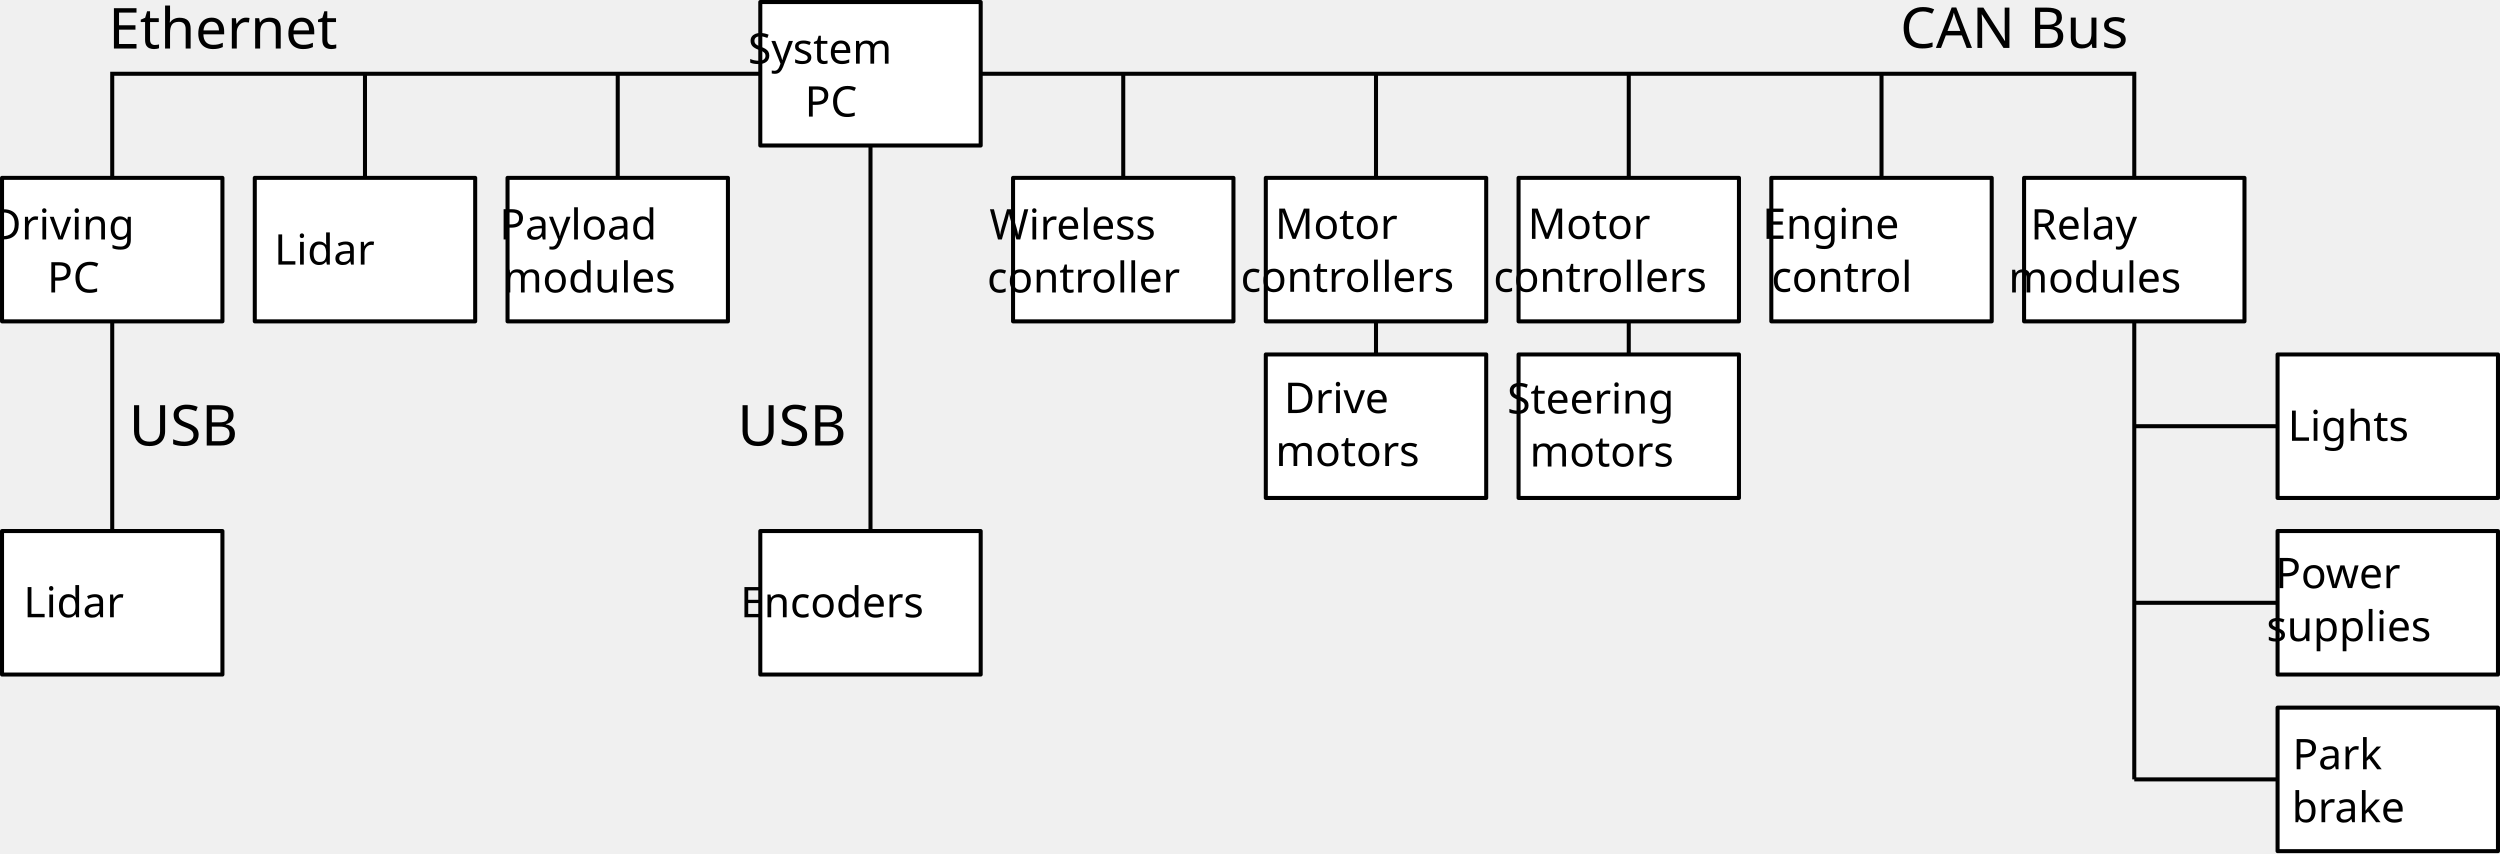
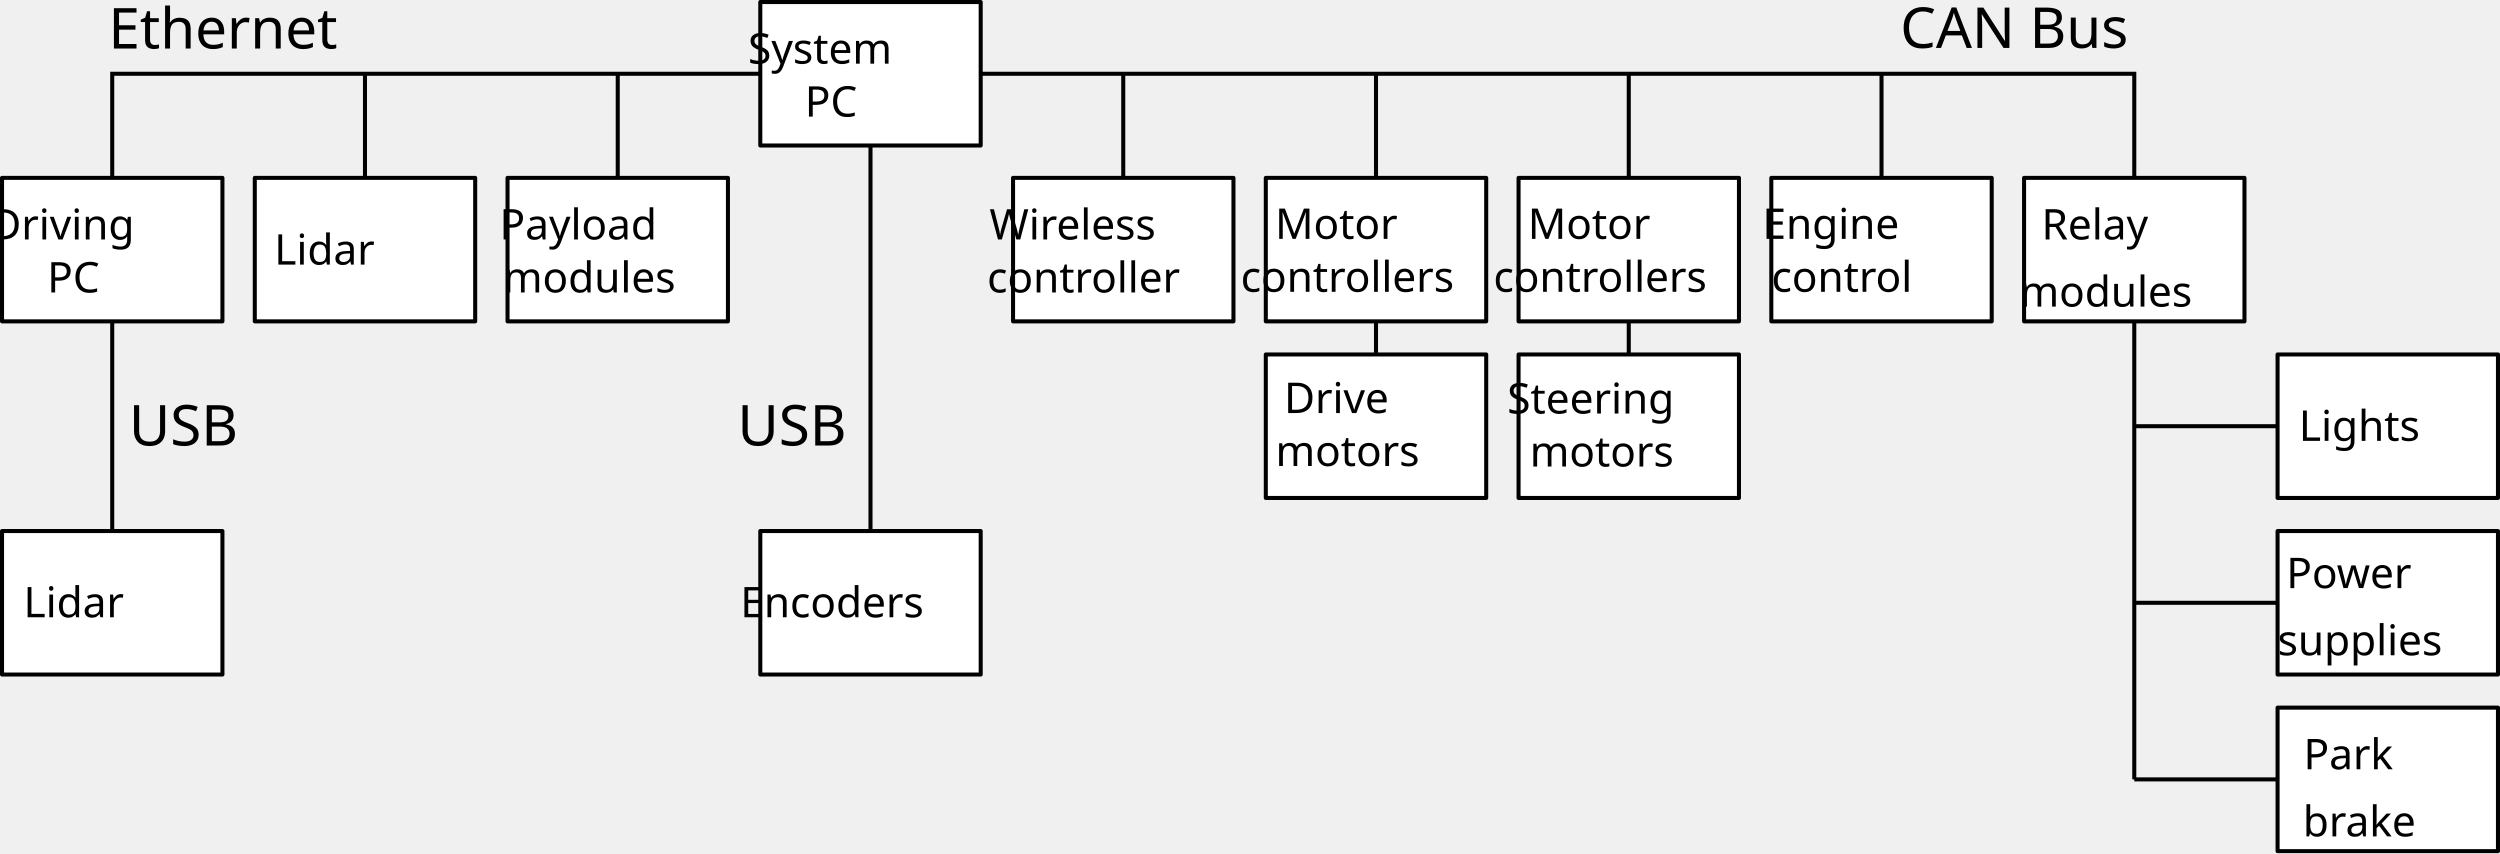
<svg xmlns="http://www.w3.org/2000/svg" width="390pt" height="133.092pt" viewBox="0 0 487.5 166.366" id="svg2" version="1.1">
  <defs id="defs4" />
  <g id="layer1" transform="translate(-1571.429,-914.5484)">
    <g id="g6578" transform="translate(89.11719,62.88171)" />
    <g id="g6595" transform="matrix(0.7888089,0,0,0.7888089,500.8885,175.0827)">
      <rect y="937.946" x="1545.111" height="35.471" width="54.484" id="rect4136-6-1" style="fill:#ffffff;fill-opacity:1;stroke:#000000;stroke-width:1;stroke-linecap:round;stroke-linejoin:round;stroke-miterlimit:4;stroke-dasharray:none;stroke-opacity:1" />
      <text id="text4147-7-7" y="953.177" x="1572.13" style="font-style:normal;font-variant:normal;font-weight:normal;font-stretch:normal;font-size:10.472px;line-height:125%;font-family:cmr10;-inkscape-font-specification:cmr10;text-align:center;letter-spacing:0px;word-spacing:0px;text-anchor:middle;fill:#000000;fill-opacity:1;stroke:none;stroke-width:1px;stroke-linecap:butt;stroke-linejoin:miter;stroke-opacity:1" xml:space="preserve">
        <tspan y="953.177" x="1572.13" id="tspan4525-1">System</tspan>
        <tspan y="966.267" x="1572.13" id="tspan4532-1">PC</tspan>
      </text>
    </g>
    <g id="g6572" transform="matrix(0.7888089,0,0,0.7888089,401.878,140.5022)">
      <rect y="1025.256" x="1733.114" height="35.471" width="54.484" id="rect4136-6-06-6-1" style="fill:#ffffff;fill-opacity:1;stroke:#000000;stroke-width:1;stroke-linecap:round;stroke-linejoin:round;stroke-miterlimit:4;stroke-dasharray:none;stroke-opacity:1" />
      <text id="text4147-7-2-6-7" y="1040.487" x="1760.086" style="font-style:normal;font-variant:normal;font-weight:normal;font-stretch:normal;font-size:10.472px;line-height:125%;font-family:cmr10;-inkscape-font-specification:cmr10;text-align:center;letter-spacing:0px;word-spacing:0px;text-anchor:middle;fill:#000000;fill-opacity:1;stroke:none;stroke-width:1px;stroke-linecap:butt;stroke-linejoin:miter;stroke-opacity:1" xml:space="preserve">
        <tspan y="1040.487" x="1760.086" id="tspan4291-4-0">Wireless</tspan>
        <tspan y="1053.577" x="1760.086" id="tspan4816-4">controller</tspan>
      </text>
    </g>
    <g id="g7087" transform="translate(-98.72039,-3.6367187e-5)">
      <rect y="949.233" x="2015.557" height="27.98" width="42.977" id="rect4136-2-9-0" style="fill:#ffffff;fill-opacity:1;stroke:#000000;stroke-width:0.789;stroke-linecap:round;stroke-linejoin:round;stroke-miterlimit:4;stroke-dasharray:none;stroke-opacity:1" />
      <text id="text4147-93-3-8" y="961.127" x="2036.829" style="font-style:normal;font-variant:normal;font-weight:normal;font-stretch:normal;font-size:8.261px;line-height:125%;font-family:cmr10;-inkscape-font-specification:cmr10;text-align:center;letter-spacing:0px;word-spacing:0px;text-anchor:middle;fill:#000000;fill-opacity:1;stroke:none;stroke-width:1px;stroke-linecap:butt;stroke-linejoin:miter;stroke-opacity:1" xml:space="preserve">
        <tspan y="961.127" x="2036.829" id="tspan4149-1-7-5">Engine</tspan>
        <tspan id="tspan4151-9-4-1" y="971.453" x="2036.829">control</tspan>
      </text>
    </g>
-     <rect style="fill:#ffffff;fill-opacity:1;stroke:#000000;stroke-width:0.789;stroke-linecap:round;stroke-linejoin:round;stroke-miterlimit:4;stroke-dasharray:none;stroke-opacity:1" id="rect4136-25-3-6-6" width="42.977" height="27.98" x="1954.85" y="1115.837" />
-     <text xml:space="preserve" style="font-style:normal;font-variant:normal;font-weight:normal;font-stretch:normal;font-size:8.261px;line-height:125%;font-family:cmr10;-inkscape-font-specification:cmr10;text-align:center;letter-spacing:0px;word-spacing:0px;text-anchor:middle;fill:#000000;fill-opacity:1;stroke:none;stroke-width:1px;stroke-linecap:butt;stroke-linejoin:miter;stroke-opacity:1" x="1976.311" y="1132.747" id="text4147-4-0-5-6">
-       <tspan id="tspan4684-8-6-2" x="1976.311" y="1132.747">Utilities</tspan>
+     <rect style="fill:#ffffff;fill-opacity:1;stroke:#000000;stroke-width:0.789;stroke-linecap:round;stroke-linejoin:round;stroke-miterlimit:4;stroke-dasharray:none;stroke-opacity:1" id="rect4136-6-0-2" width="42.977" height="27.98" x="1966.124" y="949.233" />
+     <text xml:space="preserve" style="font-style:normal;font-variant:normal;font-weight:normal;font-stretch:normal;font-size:8.261px;line-height:125%;font-family:cmr10;-inkscape-font-specification:cmr10;text-align:center;letter-spacing:0px;word-spacing:0px;text-anchor:middle;fill:#000000;fill-opacity:1;stroke:none;stroke-width:1px;stroke-linecap:butt;stroke-linejoin:miter;stroke-opacity:1" x="1987.437" y="961.247" id="text4147-7-9-2">
+       <tspan x="1987.437" y="961.247" id="tspan4151-3-3-9">Relay</tspan>
+       <tspan id="tspan4263-7" x="1987.437" y="974.338">modules</tspan>
    </text>
-     <rect style="fill:#ffffff;fill-opacity:1;stroke:#000000;stroke-width:0.789;stroke-linecap:round;stroke-linejoin:round;stroke-miterlimit:4;stroke-dasharray:none;stroke-opacity:1" id="rect4136-25-3-8-4-1" width="42.977" height="27.98" x="1954.85" y="1150.272" />
-     <text xml:space="preserve" style="font-style:normal;font-variant:normal;font-weight:normal;font-stretch:normal;font-size:8.261px;line-height:125%;font-family:cmr10;-inkscape-font-specification:cmr10;text-align:center;letter-spacing:0px;word-spacing:0px;text-anchor:middle;fill:#000000;fill-opacity:1;stroke:none;stroke-width:1px;stroke-linecap:butt;stroke-linejoin:miter;stroke-opacity:1" x="1976.311" y="1167.183" id="text4147-4-0-8-8-9">
-       <tspan id="tspan4684-8-4-1-6" x="1976.311" y="1167.183">Fans</tspan>
+     <rect style="fill:#ffffff;fill-opacity:1;stroke:#000000;stroke-width:0.789;stroke-linecap:round;stroke-linejoin:round;stroke-miterlimit:4;stroke-dasharray:none;stroke-opacity:1" id="rect4136-6-06-2-5" width="42.977" height="27.98" x="2015.557" y="983.669" />
+     <text xml:space="preserve" style="font-style:normal;font-variant:normal;font-weight:normal;font-stretch:normal;font-size:8.261px;line-height:125%;font-family:cmr10;-inkscape-font-specification:cmr10;text-align:center;letter-spacing:0px;word-spacing:0px;text-anchor:middle;fill:#000000;fill-opacity:1;stroke:none;stroke-width:1px;stroke-linecap:butt;stroke-linejoin:miter;stroke-opacity:1" x="2036.877" y="1000.511" id="text4147-7-2-2-6">
+       <tspan id="tspan4291-6-4" x="2036.877" y="1000.511">Lights</tspan>
    </text>
-     <rect style="fill:#ffffff;fill-opacity:1;stroke:#000000;stroke-width:0.789;stroke-linecap:round;stroke-linejoin:round;stroke-miterlimit:4;stroke-dasharray:none;stroke-opacity:1" id="rect4136-25-3-8-1-9-4" width="42.977" height="27.98" x="1954.85" y="1184.708" />
-     <text xml:space="preserve" style="font-style:normal;font-variant:normal;font-weight:normal;font-stretch:normal;font-size:8.261px;line-height:125%;font-family:cmr10;-inkscape-font-specification:cmr10;text-align:center;letter-spacing:0px;word-spacing:0px;text-anchor:middle;fill:#000000;fill-opacity:1;stroke:none;stroke-width:1px;stroke-linecap:butt;stroke-linejoin:miter;stroke-opacity:1" x="1976.311" y="1201.618" id="text4147-4-0-8-4-3-8">
-       <tspan id="tspan4684-8-4-9-9-0" x="1976.311" y="1201.618">Engine</tspan>
+     <rect style="fill:#ffffff;fill-opacity:1;stroke:#000000;stroke-width:0.789;stroke-linecap:round;stroke-linejoin:round;stroke-miterlimit:4;stroke-dasharray:none;stroke-opacity:1" id="rect4136-6-06-8-06-6" width="42.977" height="27.98" x="2015.557" y="1018.104" />
+     <text xml:space="preserve" style="font-style:normal;font-variant:normal;font-weight:normal;font-stretch:normal;font-size:8.261px;line-height:125%;font-family:cmr10;-inkscape-font-specification:cmr10;text-align:center;letter-spacing:0px;word-spacing:0px;text-anchor:middle;fill:#000000;fill-opacity:1;stroke:none;stroke-width:1px;stroke-linecap:butt;stroke-linejoin:miter;stroke-opacity:1" x="2036.981" y="1029.238" id="text4147-7-2-7-1-3">
+       <tspan id="tspan4291-9-5-7" x="2036.981" y="1029.238">Power</tspan>
+       <tspan id="tspan4319-9-9" x="2036.981" y="1042.329">supplies</tspan>
    </text>
-     <path style="fill:none;fill-rule:evenodd;stroke:#000000;stroke-width:0.789;stroke-linecap:butt;stroke-linejoin:miter;stroke-miterlimit:4;stroke-dasharray:none;stroke-opacity:1" d="m 1926.906,1109.381 0,89.316 27.944,0" id="path5491-8" />
-     <path style="fill:none;fill-rule:evenodd;stroke:#000000;stroke-width:0.789;stroke-linecap:butt;stroke-linejoin:miter;stroke-miterlimit:4;stroke-dasharray:none;stroke-opacity:1" d="m 1954.85,1164.262 -27.944,0" id="path5493-1" />
-     <path style="fill:none;fill-rule:evenodd;stroke:#000000;stroke-width:0.789;stroke-linecap:butt;stroke-linejoin:miter;stroke-miterlimit:4;stroke-dasharray:none;stroke-opacity:1" d="m 1954.85,1129.827 -27.944,0" id="path5495-0" />
-     <g id="g6530" transform="matrix(0.7888089,0,0,0.7888089,796.7597,140.5022)">
-       <rect y="1025.256" x="1482.444" height="35.471" width="54.484" id="rect4136-6-0-2" style="fill:#ffffff;fill-opacity:1;stroke:#000000;stroke-width:1;stroke-linecap:round;stroke-linejoin:round;stroke-miterlimit:4;stroke-dasharray:none;stroke-opacity:1" />
-       <text id="text4147-7-9-2" y="1040.487" x="1509.462" style="font-style:normal;font-variant:normal;font-weight:normal;font-stretch:normal;font-size:10.472px;line-height:125%;font-family:cmr10;-inkscape-font-specification:cmr10;text-align:center;letter-spacing:0px;word-spacing:0px;text-anchor:middle;fill:#000000;fill-opacity:1;stroke:none;stroke-width:1px;stroke-linecap:butt;stroke-linejoin:miter;stroke-opacity:1" xml:space="preserve">
-         <tspan id="tspan4151-3-3-9" y="1040.487" x="1509.462">Relay</tspan>
-         <tspan y="1053.577" x="1509.462" id="tspan4263-7">modules</tspan>
-       </text>
-       <rect y="1068.911" x="1545.111" height="35.471" width="54.484" id="rect4136-6-06-2-5" style="fill:#ffffff;fill-opacity:1;stroke:#000000;stroke-width:1;stroke-linecap:round;stroke-linejoin:round;stroke-miterlimit:4;stroke-dasharray:none;stroke-opacity:1" />
-       <text id="text4147-7-2-2-6" y="1090.262" x="1572.139" style="font-style:normal;font-variant:normal;font-weight:normal;font-stretch:normal;font-size:10.472px;line-height:125%;font-family:cmr10;-inkscape-font-specification:cmr10;text-align:center;letter-spacing:0px;word-spacing:0px;text-anchor:middle;fill:#000000;fill-opacity:1;stroke:none;stroke-width:1px;stroke-linecap:butt;stroke-linejoin:miter;stroke-opacity:1" xml:space="preserve">
-         <tspan y="1090.262" x="1572.139" id="tspan4291-6-4">Lights</tspan>
-       </text>
-       <rect y="1112.566" x="1545.111" height="35.471" width="54.484" id="rect4136-6-06-8-06-6" style="fill:#ffffff;fill-opacity:1;stroke:#000000;stroke-width:1;stroke-linecap:round;stroke-linejoin:round;stroke-miterlimit:4;stroke-dasharray:none;stroke-opacity:1" />
-       <text id="text4147-7-2-7-1-3" y="1126.681" x="1572.271" style="font-style:normal;font-variant:normal;font-weight:normal;font-stretch:normal;font-size:10.472px;line-height:125%;font-family:cmr10;-inkscape-font-specification:cmr10;text-align:center;letter-spacing:0px;word-spacing:0px;text-anchor:middle;fill:#000000;fill-opacity:1;stroke:none;stroke-width:1px;stroke-linecap:butt;stroke-linejoin:miter;stroke-opacity:1" xml:space="preserve">
-         <tspan y="1126.681" x="1572.271" id="tspan4291-9-5-7">Power</tspan>
-         <tspan y="1139.772" x="1572.271" id="tspan4319-9-9">supplies</tspan>
-       </text>
-       <rect y="1156.221" x="1545.111" height="35.471" width="54.484" id="rect4136-6-06-8-0-9-7" style="fill:#ffffff;fill-opacity:1;stroke:#000000;stroke-width:1;stroke-linecap:round;stroke-linejoin:round;stroke-miterlimit:4;stroke-dasharray:none;stroke-opacity:1" />
-       <text id="text4147-7-2-7-2-0-4" y="1171.452" x="1572.13" style="font-style:normal;font-variant:normal;font-weight:normal;font-stretch:normal;font-size:10.472px;line-height:125%;font-family:cmr10;-inkscape-font-specification:cmr10;text-align:center;letter-spacing:0px;word-spacing:0px;text-anchor:middle;fill:#000000;fill-opacity:1;stroke:none;stroke-width:1px;stroke-linecap:butt;stroke-linejoin:miter;stroke-opacity:1" xml:space="preserve">
-         <tspan y="1171.452" x="1572.13" id="tspan4319-7-9-9">Park</tspan>
-         <tspan y="1184.542" x="1572.13" id="tspan4350-1-1">brake</tspan>
-       </text>
-       <path id="path5497-0" d="m 1509.685,1060.727 0,113.23" style="fill:none;fill-rule:evenodd;stroke:#000000;stroke-width:1;stroke-linecap:butt;stroke-linejoin:miter;stroke-miterlimit:4;stroke-dasharray:none;stroke-opacity:1" />
-       <path id="path5499-8" d="m 1545.111,1173.957 -35.426,0" style="fill:none;fill-rule:evenodd;stroke:#000000;stroke-width:1;stroke-linecap:butt;stroke-linejoin:miter;stroke-miterlimit:4;stroke-dasharray:none;stroke-opacity:1" />
-       <path id="path5501-5" d="m 1545.111,1130.302 -35.426,0" style="fill:none;fill-rule:evenodd;stroke:#000000;stroke-width:1;stroke-linecap:butt;stroke-linejoin:miter;stroke-miterlimit:4;stroke-dasharray:none;stroke-opacity:1" />
-       <path id="path5503-3" d="m 1545.111,1086.647 -35.426,0" style="fill:none;fill-rule:evenodd;stroke:#000000;stroke-width:1;stroke-linecap:butt;stroke-linejoin:miter;stroke-miterlimit:4;stroke-dasharray:none;stroke-opacity:1" />
-     </g>
+     <rect style="fill:#ffffff;fill-opacity:1;stroke:#000000;stroke-width:0.789;stroke-linecap:round;stroke-linejoin:round;stroke-miterlimit:4;stroke-dasharray:none;stroke-opacity:1" id="rect4136-6-06-8-0-9-7" width="42.977" height="27.98" x="2015.557" y="1052.54" />
+     <text xml:space="preserve" style="font-style:normal;font-variant:normal;font-weight:normal;font-stretch:normal;font-size:8.261px;line-height:125%;font-family:cmr10;-inkscape-font-specification:cmr10;text-align:center;letter-spacing:0px;word-spacing:0px;text-anchor:middle;fill:#000000;fill-opacity:1;stroke:none;stroke-width:1px;stroke-linecap:butt;stroke-linejoin:miter;stroke-opacity:1" x="2036.87" y="1064.554" id="text4147-7-2-7-2-0-4">
+       <tspan id="tspan4319-7-9-9" x="2036.87" y="1064.554">Park</tspan>
+       <tspan id="tspan4350-1-1" x="2036.87" y="1077.644">brake</tspan>
+     </text>
+     <path style="fill:none;fill-rule:evenodd;stroke:#000000;stroke-width:0.789;stroke-linecap:butt;stroke-linejoin:miter;stroke-miterlimit:4;stroke-dasharray:none;stroke-opacity:1" d="m 1987.613,977.213 0,89.316" id="path5497-0" />
+     <path style="fill:none;fill-rule:evenodd;stroke:#000000;stroke-width:0.789;stroke-linecap:butt;stroke-linejoin:miter;stroke-miterlimit:4;stroke-dasharray:none;stroke-opacity:1" d="m 2015.557,1066.53 -27.944,0" id="path5499-8" />
+     <path style="fill:none;fill-rule:evenodd;stroke:#000000;stroke-width:0.789;stroke-linecap:butt;stroke-linejoin:miter;stroke-miterlimit:4;stroke-dasharray:none;stroke-opacity:1" d="m 2015.557,1032.094 -27.944,0" id="path5501-5" />
+     <path style="fill:none;fill-rule:evenodd;stroke:#000000;stroke-width:0.789;stroke-linecap:butt;stroke-linejoin:miter;stroke-miterlimit:4;stroke-dasharray:none;stroke-opacity:1" d="m 2015.557,997.659 -27.944,0" id="path5503-3" />
    <rect style="fill:#ffffff;fill-opacity:1;stroke:#000000;stroke-width:0.789;stroke-linecap:round;stroke-linejoin:round;stroke-miterlimit:4;stroke-dasharray:none;stroke-opacity:1" id="rect4136-5-7-9" width="42.977" height="27.98" x="1867.549" y="983.669" />
    <text xml:space="preserve" style="font-style:normal;font-variant:normal;font-weight:normal;font-stretch:normal;font-size:8.261px;line-height:125%;font-family:cmr10;-inkscape-font-specification:cmr10;text-align:center;letter-spacing:0px;word-spacing:0px;text-anchor:middle;fill:#000000;fill-opacity:1;stroke:none;stroke-width:1px;stroke-linecap:butt;stroke-linejoin:miter;stroke-opacity:1" x="1889.135" y="995.191" id="text4147-9-3-4">
      <tspan x="1889.135" y="995.191" id="tspan4151-2-6-1">Steering</tspan>
      <tspan id="tspan4446-5" x="1889.135" y="1005.517">motors</tspan>
    </text>
    <rect style="fill:#ffffff;fill-opacity:1;stroke:#000000;stroke-width:0.789;stroke-linecap:round;stroke-linejoin:round;stroke-miterlimit:4;stroke-dasharray:none;stroke-opacity:1" id="rect4136-2-4" width="42.977" height="27.98" x="1867.549" y="949.233" />
    <text xml:space="preserve" style="font-style:normal;font-variant:normal;font-weight:normal;font-stretch:normal;font-size:8.261px;line-height:125%;font-family:cmr10;-inkscape-font-specification:cmr10;text-align:center;letter-spacing:0px;word-spacing:0px;text-anchor:middle;fill:#000000;fill-opacity:1;stroke:none;stroke-width:1px;stroke-linecap:butt;stroke-linejoin:miter;stroke-opacity:1" x="1888.821" y="961.127" id="text4147-93-1">
      <tspan id="tspan4149-1-5" x="1888.821" y="961.127">Motor</tspan>
      <tspan x="1888.821" y="971.453" id="tspan4151-9-5">controllers</tspan>
    </text>
    <path style="fill:none;fill-rule:evenodd;stroke:#000000;stroke-width:0.789;stroke-linecap:butt;stroke-linejoin:miter;stroke-miterlimit:4;stroke-dasharray:none;stroke-opacity:1" d="m 1889.037,977.213 2e-4,6.455" id="path5505-4" />
    <rect style="fill:#ffffff;fill-opacity:1;stroke:#000000;stroke-width:0.789;stroke-linecap:round;stroke-linejoin:round;stroke-miterlimit:4;stroke-dasharray:none;stroke-opacity:1" id="rect4136-9" width="42.977" height="27.98" x="1818.261" y="949.233" />
    <text xml:space="preserve" style="font-style:normal;font-variant:normal;font-weight:normal;font-stretch:normal;font-size:8.261px;line-height:125%;font-family:cmr10;-inkscape-font-specification:cmr10;text-align:center;letter-spacing:0px;word-spacing:0px;text-anchor:middle;fill:#000000;fill-opacity:1;stroke:none;stroke-width:1px;stroke-linecap:butt;stroke-linejoin:miter;stroke-opacity:1" x="1839.534" y="961.127" id="text4147-8">
      <tspan id="tspan4149-3" x="1839.534" y="961.127">Motor</tspan>
      <tspan x="1839.534" y="971.453" id="tspan4151-8">controllers</tspan>
    </text>
    <rect style="fill:#ffffff;fill-opacity:1;stroke:#000000;stroke-width:0.789;stroke-linecap:round;stroke-linejoin:round;stroke-miterlimit:4;stroke-dasharray:none;stroke-opacity:1" id="rect4136-5-5" width="42.977" height="27.98" x="1818.261" y="983.669" />
    <text xml:space="preserve" style="font-style:normal;font-variant:normal;font-weight:normal;font-stretch:normal;font-size:8.261px;line-height:125%;font-family:cmr10;-inkscape-font-specification:cmr10;text-align:center;letter-spacing:0px;word-spacing:0px;text-anchor:middle;fill:#000000;fill-opacity:1;stroke:none;stroke-width:1px;stroke-linecap:butt;stroke-linejoin:miter;stroke-opacity:1" x="1839.559" y="995.094" id="text4147-9-2">
      <tspan x="1839.559" y="995.094" id="tspan4151-2-2">Drive</tspan>
      <tspan id="tspan4444-2" x="1839.559" y="1005.419">motors</tspan>
    </text>
    <path style="fill:none;fill-rule:evenodd;stroke:#000000;stroke-width:0.789;stroke-linecap:butt;stroke-linejoin:miter;stroke-miterlimit:4;stroke-dasharray:none;stroke-opacity:1" d="m 1839.75,977.213 0,6.455" id="path5507-7" />
    <g id="g6584" transform="matrix(0.7888089,0,0,0.7888089,402.3132,278.056)">
      <rect y="850.874" x="1545.111" height="35.471" width="54.484" id="rect4136-6-03-6-0" style="fill:#ffffff;fill-opacity:1;stroke:#000000;stroke-width:1;stroke-linecap:round;stroke-linejoin:round;stroke-miterlimit:4;stroke-dasharray:none;stroke-opacity:1" />
      <text id="text4147-7-6-3-3" y="872.312" x="1571.87" style="font-style:normal;font-variant:normal;font-weight:normal;font-stretch:normal;font-size:10.472px;line-height:125%;font-family:cmr10;-inkscape-font-specification:cmr10;text-align:center;letter-spacing:0px;word-spacing:0px;text-anchor:middle;fill:#000000;fill-opacity:1;stroke:none;stroke-width:1px;stroke-linecap:butt;stroke-linejoin:miter;stroke-opacity:1" xml:space="preserve">
        <tspan y="872.312" x="1571.87" id="tspan4534-0-4">Lidar</tspan>
      </text>
    </g>
    <rect y="949.233" x="1670.398" height="27.98" width="42.977" id="rect4136-6-03-6-5-6" style="fill:#ffffff;fill-opacity:1;stroke:#000000;stroke-width:0.789;stroke-linecap:round;stroke-linejoin:round;stroke-miterlimit:4;stroke-dasharray:none;stroke-opacity:1" />
    <text id="text4147-7-6-3-0-3" y="961.247" x="1691.696" style="font-style:normal;font-variant:normal;font-weight:normal;font-stretch:normal;font-size:8.261px;line-height:125%;font-family:cmr10;-inkscape-font-specification:cmr10;text-align:center;letter-spacing:0px;word-spacing:0px;text-anchor:middle;fill:#000000;fill-opacity:1;stroke:none;stroke-width:1px;stroke-linecap:butt;stroke-linejoin:miter;stroke-opacity:1" xml:space="preserve">
      <tspan y="961.247" x="1691.696" id="tspan5688-6">Payload</tspan>
      <tspan y="971.573" x="1691.696" id="tspan5692-3">modules</tspan>
    </text>
    <text xml:space="preserve" style="font-style:normal;font-variant:normal;font-weight:normal;font-stretch:normal;font-size:11.014px;line-height:125%;font-family:cmr10;-inkscape-font-specification:cmr10;letter-spacing:0px;word-spacing:0px;fill:#000000;fill-opacity:1;stroke:none;stroke-width:1px;stroke-linecap:butt;stroke-linejoin:miter;stroke-opacity:1" x="1592.578" y="924.009" id="text6665">
      <tspan id="tspan6667" x="1592.578" y="924.009">Ethernet</tspan>
    </text>
    <text xml:space="preserve" style="font-style:normal;font-variant:normal;font-weight:normal;font-stretch:normal;font-size:11.014px;line-height:125%;font-family:cmr10;-inkscape-font-specification:cmr10;letter-spacing:0px;word-spacing:0px;fill:#000000;fill-opacity:1;stroke:none;stroke-width:1px;stroke-linecap:butt;stroke-linejoin:miter;stroke-opacity:1" x="1941.967" y="923.891" id="text6665-8">
      <tspan id="tspan6667-5" x="1941.967" y="923.891">CAN Bus</tspan>
    </text>
    <g id="g6589" transform="matrix(0.7888089,0,0,0.7888089,402.4583,278.056)">
      <rect y="850.874" x="1482.444" height="35.471" width="54.484" id="rect4136-6-03-63-3" style="fill:#ffffff;fill-opacity:1;stroke:#000000;stroke-width:1;stroke-linecap:round;stroke-linejoin:round;stroke-miterlimit:4;stroke-dasharray:none;stroke-opacity:1" />
      <text id="text4147-7-6-1-4" y="866.105" x="1509.625" style="font-style:normal;font-variant:normal;font-weight:normal;font-stretch:normal;font-size:10.472px;line-height:125%;font-family:cmr10;-inkscape-font-specification:cmr10;text-align:center;letter-spacing:0px;word-spacing:0px;text-anchor:middle;fill:#000000;fill-opacity:1;stroke:none;stroke-width:1px;stroke-linecap:butt;stroke-linejoin:miter;stroke-opacity:1" xml:space="preserve">
        <tspan id="tspan4151-3-1-7-4" y="866.105" x="1509.625">Driving</tspan>
        <tspan y="879.195" x="1509.625" id="tspan4534-5-3">PC</tspan>
      </text>
    </g>
    <path style="fill:none;fill-rule:evenodd;stroke:#000000;stroke-width:0.789px;stroke-linecap:butt;stroke-linejoin:miter;stroke-opacity:1" d="m 1593.312,949.233 0,-20.3 126.374,0" id="path6649" />
    <path style="fill:none;fill-rule:evenodd;stroke:#000000;stroke-width:0.789;stroke-linecap:butt;stroke-linejoin:miter;stroke-miterlimit:4;stroke-dasharray:none;stroke-opacity:1" d="m 1987.613,949.233 0,-20.3 -224.95,0" id="path6651" />
    <path style="fill:none;fill-rule:evenodd;stroke:#000000;stroke-width:0.789px;stroke-linecap:butt;stroke-linejoin:miter;stroke-opacity:1" d="m 1642.599,949.233 0,-20.3" id="path6653" />
    <path style="fill:none;fill-rule:evenodd;stroke:#000000;stroke-width:0.789px;stroke-linecap:butt;stroke-linejoin:miter;stroke-opacity:1" d="m 1691.887,949.233 0,-20.3" id="path6655" />
    <path style="fill:none;fill-rule:evenodd;stroke:#000000;stroke-width:0.789px;stroke-linecap:butt;stroke-linejoin:miter;stroke-opacity:1" d="m 1790.462,949.233 0,-20.3" id="path6657" />
    <path style="fill:none;fill-rule:evenodd;stroke:#000000;stroke-width:0.789px;stroke-linecap:butt;stroke-linejoin:miter;stroke-opacity:1" d="m 1839.75,949.233 0,-20.3" id="path6659" />
    <path style="fill:none;fill-rule:evenodd;stroke:#000000;stroke-width:0.789px;stroke-linecap:butt;stroke-linejoin:miter;stroke-opacity:1" d="m 1889.038,949.233 0,-20.3" id="path6661" />
    <path style="fill:none;fill-rule:evenodd;stroke:#000000;stroke-width:0.789px;stroke-linecap:butt;stroke-linejoin:miter;stroke-opacity:1" d="m 1938.325,949.233 0,-20.3" id="path6663" />
    <g id="g6572-2" transform="matrix(0.7888089,0,0,0.7888089,352.5904,209.3731)">
      <rect y="1025.256" x="1733.114" height="35.471" width="54.484" id="rect4136-6-06-6-1-5" style="fill:#ffffff;fill-opacity:1;stroke:#000000;stroke-width:1;stroke-linecap:round;stroke-linejoin:round;stroke-miterlimit:4;stroke-dasharray:none;stroke-opacity:1" />
      <text id="text4147-7-2-6-7-2" y="1046.566" x="1760.376" style="font-style:normal;font-variant:normal;font-weight:normal;font-stretch:normal;font-size:10.472px;line-height:125%;font-family:cmr10;-inkscape-font-specification:cmr10;text-align:center;letter-spacing:0px;word-spacing:0px;text-anchor:middle;fill:#000000;fill-opacity:1;stroke:none;stroke-width:1px;stroke-linecap:butt;stroke-linejoin:miter;stroke-opacity:1" xml:space="preserve">
        <tspan y="1046.566" x="1760.376" id="tspan4816-4-4">Encoders</tspan>
      </text>
    </g>
    <g id="g6572-2-3" transform="matrix(0.7888089,0,0,0.7888089,204.7274,209.3731)">
      <rect y="1025.256" x="1733.114" height="35.471" width="54.484" id="rect4136-6-06-6-1-5-8" style="fill:#ffffff;fill-opacity:1;stroke:#000000;stroke-width:1;stroke-linecap:round;stroke-linejoin:round;stroke-miterlimit:4;stroke-dasharray:none;stroke-opacity:1" />
      <text id="text4147-7-2-6-7-2-6" y="1046.566" x="1760.376" style="font-style:normal;font-variant:normal;font-weight:normal;font-stretch:normal;font-size:10.472px;line-height:125%;font-family:cmr10;-inkscape-font-specification:cmr10;text-align:center;letter-spacing:0px;word-spacing:0px;text-anchor:middle;fill:#000000;fill-opacity:1;stroke:none;stroke-width:1px;stroke-linecap:butt;stroke-linejoin:miter;stroke-opacity:1" xml:space="preserve">
        <tspan y="1046.566" x="1760.376" id="tspan4816-4-4-0">Lidar</tspan>
      </text>
    </g>
    <path style="fill:none;fill-rule:evenodd;stroke:#000000;stroke-width:0.789;stroke-linecap:butt;stroke-linejoin:miter;stroke-miterlimit:4;stroke-dasharray:none;stroke-opacity:1" d="m 1741.175,942.923 0,75.181" id="path6984" />
    <text xml:space="preserve" style="font-style:normal;font-variant:normal;font-weight:normal;font-stretch:normal;font-size:11.014px;line-height:125%;font-family:cmr10;-inkscape-font-specification:cmr10;letter-spacing:0px;word-spacing:0px;fill:#000000;fill-opacity:1;stroke:none;stroke-width:1px;stroke-linecap:butt;stroke-linejoin:miter;stroke-opacity:1" x="1596.578" y="1001.42" id="text6665-8-8">
      <tspan id="tspan6667-5-9" x="1596.578" y="1001.42">USB</tspan>
    </text>
    <path style="fill:none;fill-rule:evenodd;stroke:#000000;stroke-width:0.789;stroke-linecap:butt;stroke-linejoin:miter;stroke-opacity:1;stroke-miterlimit:4;stroke-dasharray:none" d="m 1593.312,977.213 0,40.891" id="path7153" />
    <text xml:space="preserve" style="font-style:normal;font-variant:normal;font-weight:normal;font-stretch:normal;font-size:11.014px;line-height:125%;font-family:cmr10;-inkscape-font-specification:cmr10;letter-spacing:0px;word-spacing:0px;fill:#000000;fill-opacity:1;stroke:none;stroke-width:1px;stroke-linecap:butt;stroke-linejoin:miter;stroke-opacity:1" x="1715.242" y="1001.42" id="text6665-8-8-3">
      <tspan id="tspan6667-5-9-1" x="1715.242" y="1001.42">USB</tspan>
    </text>
  </g>
</svg>
